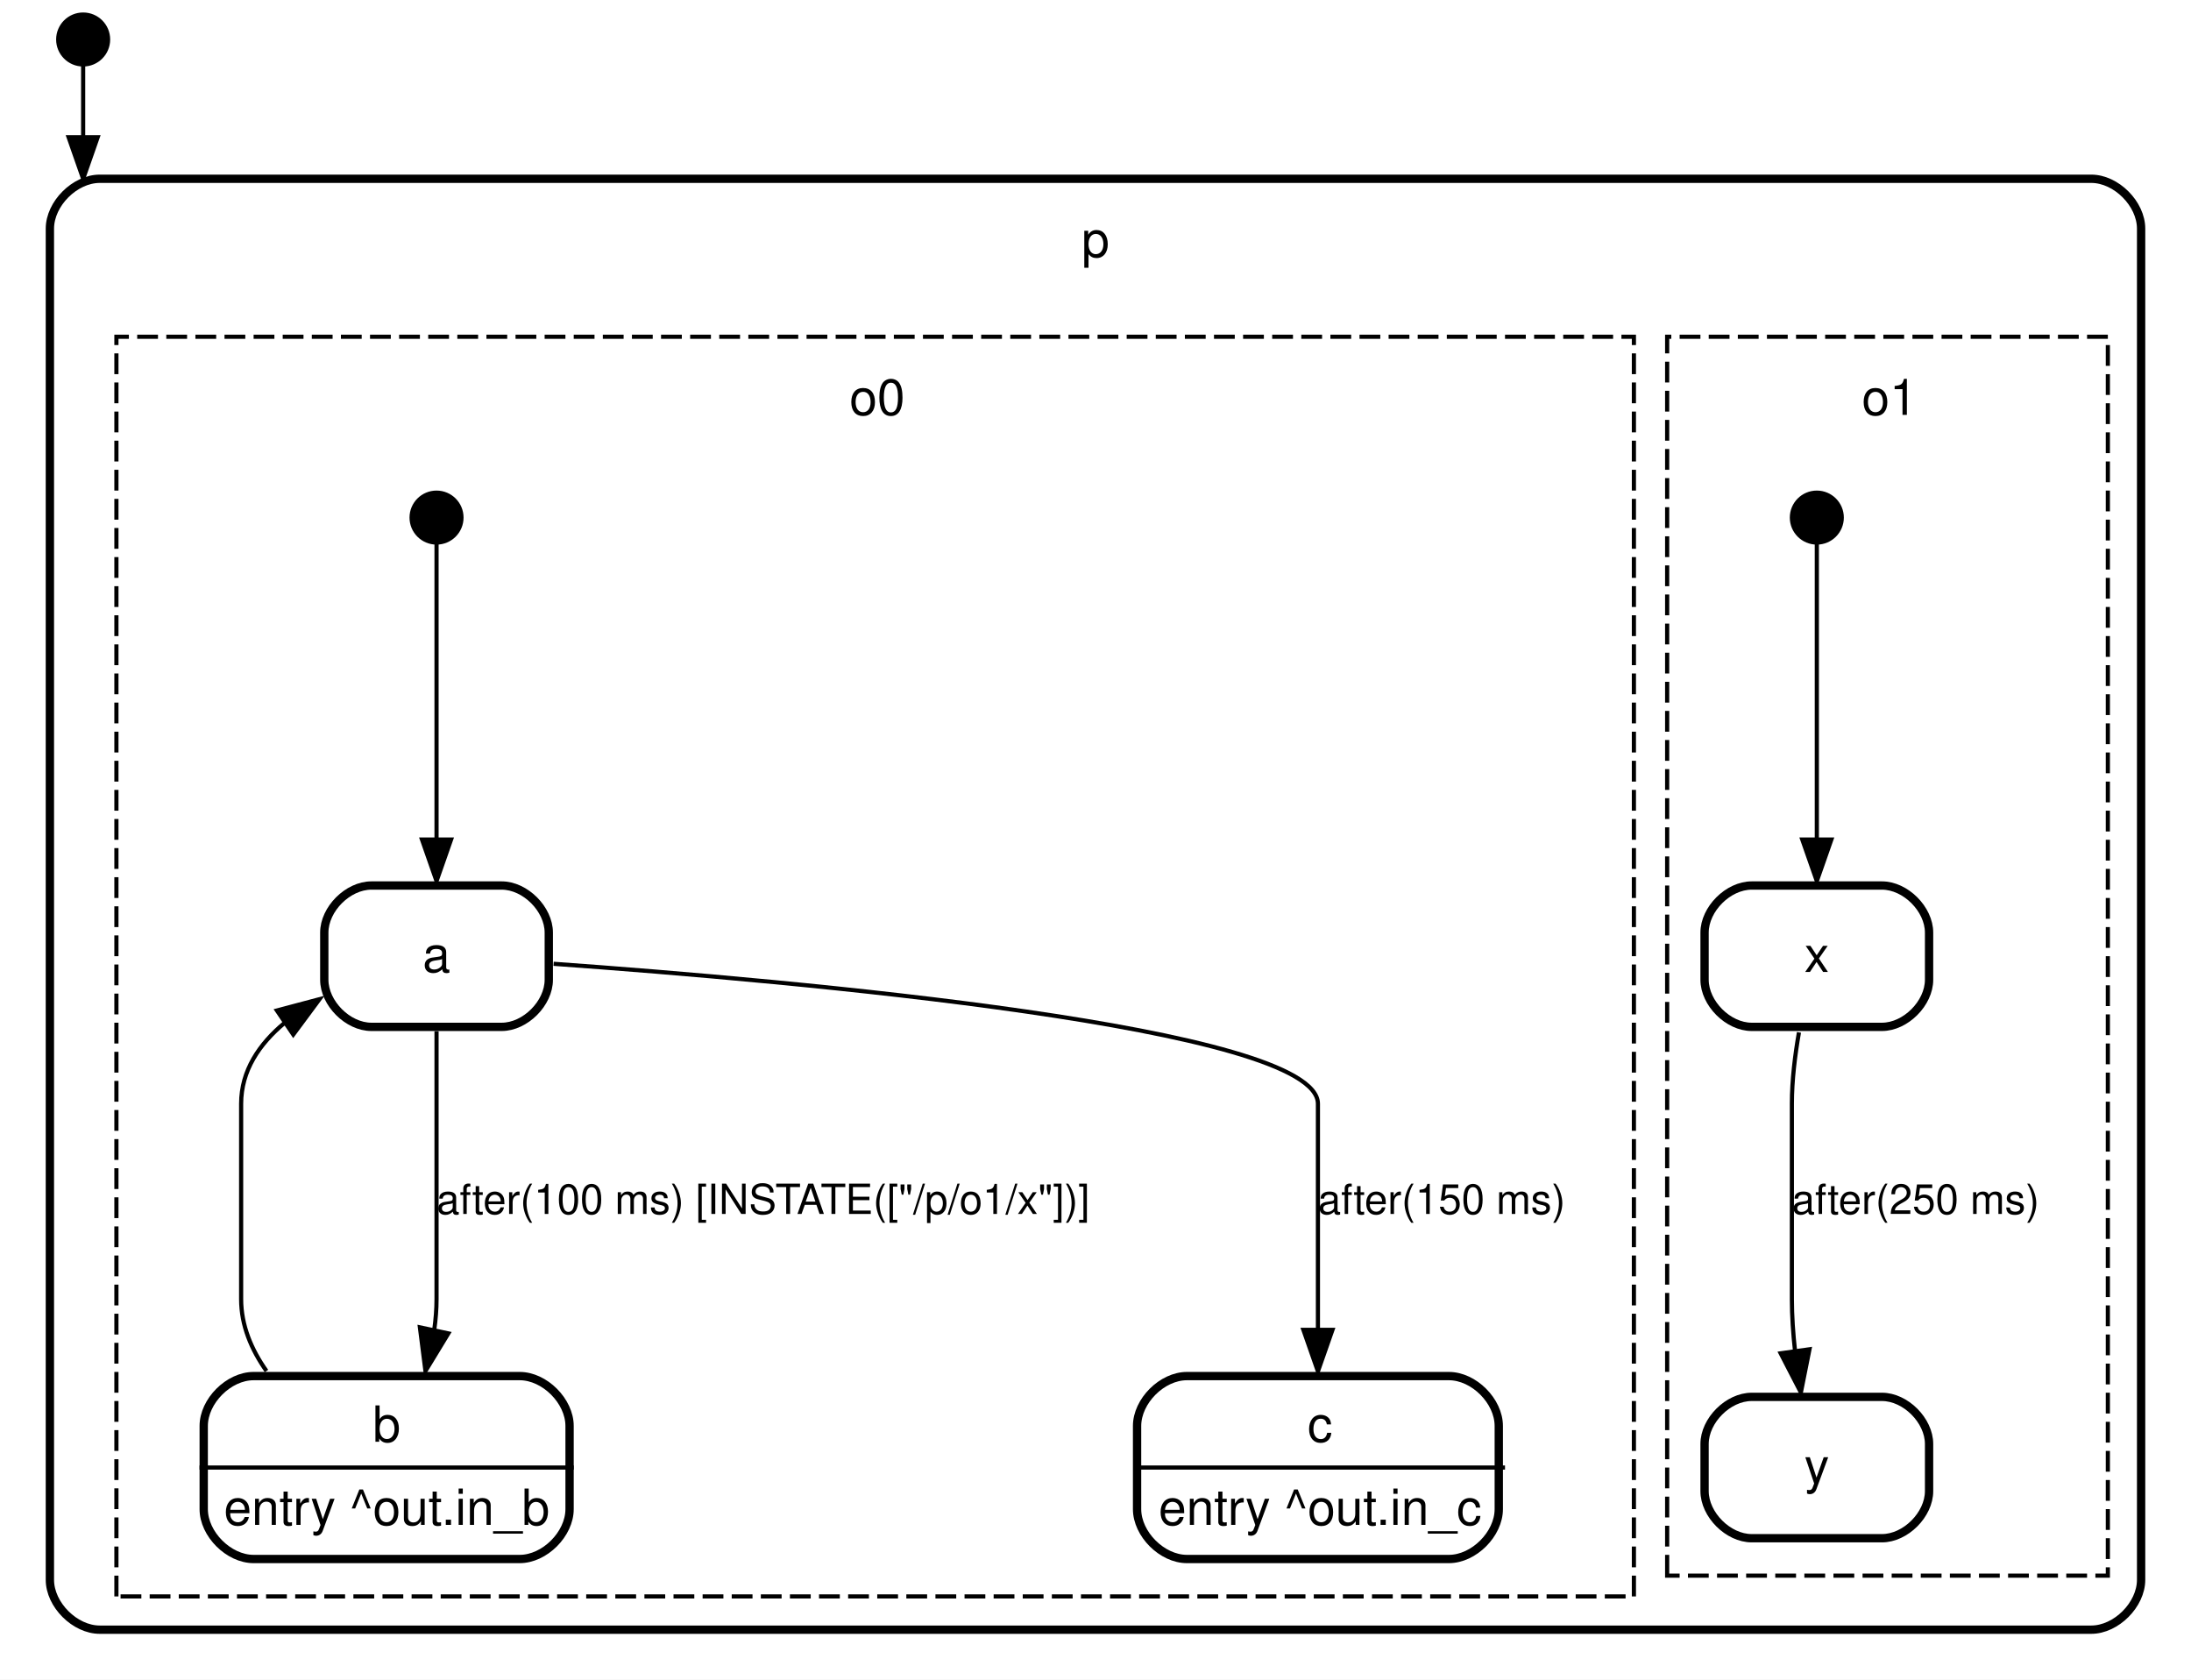
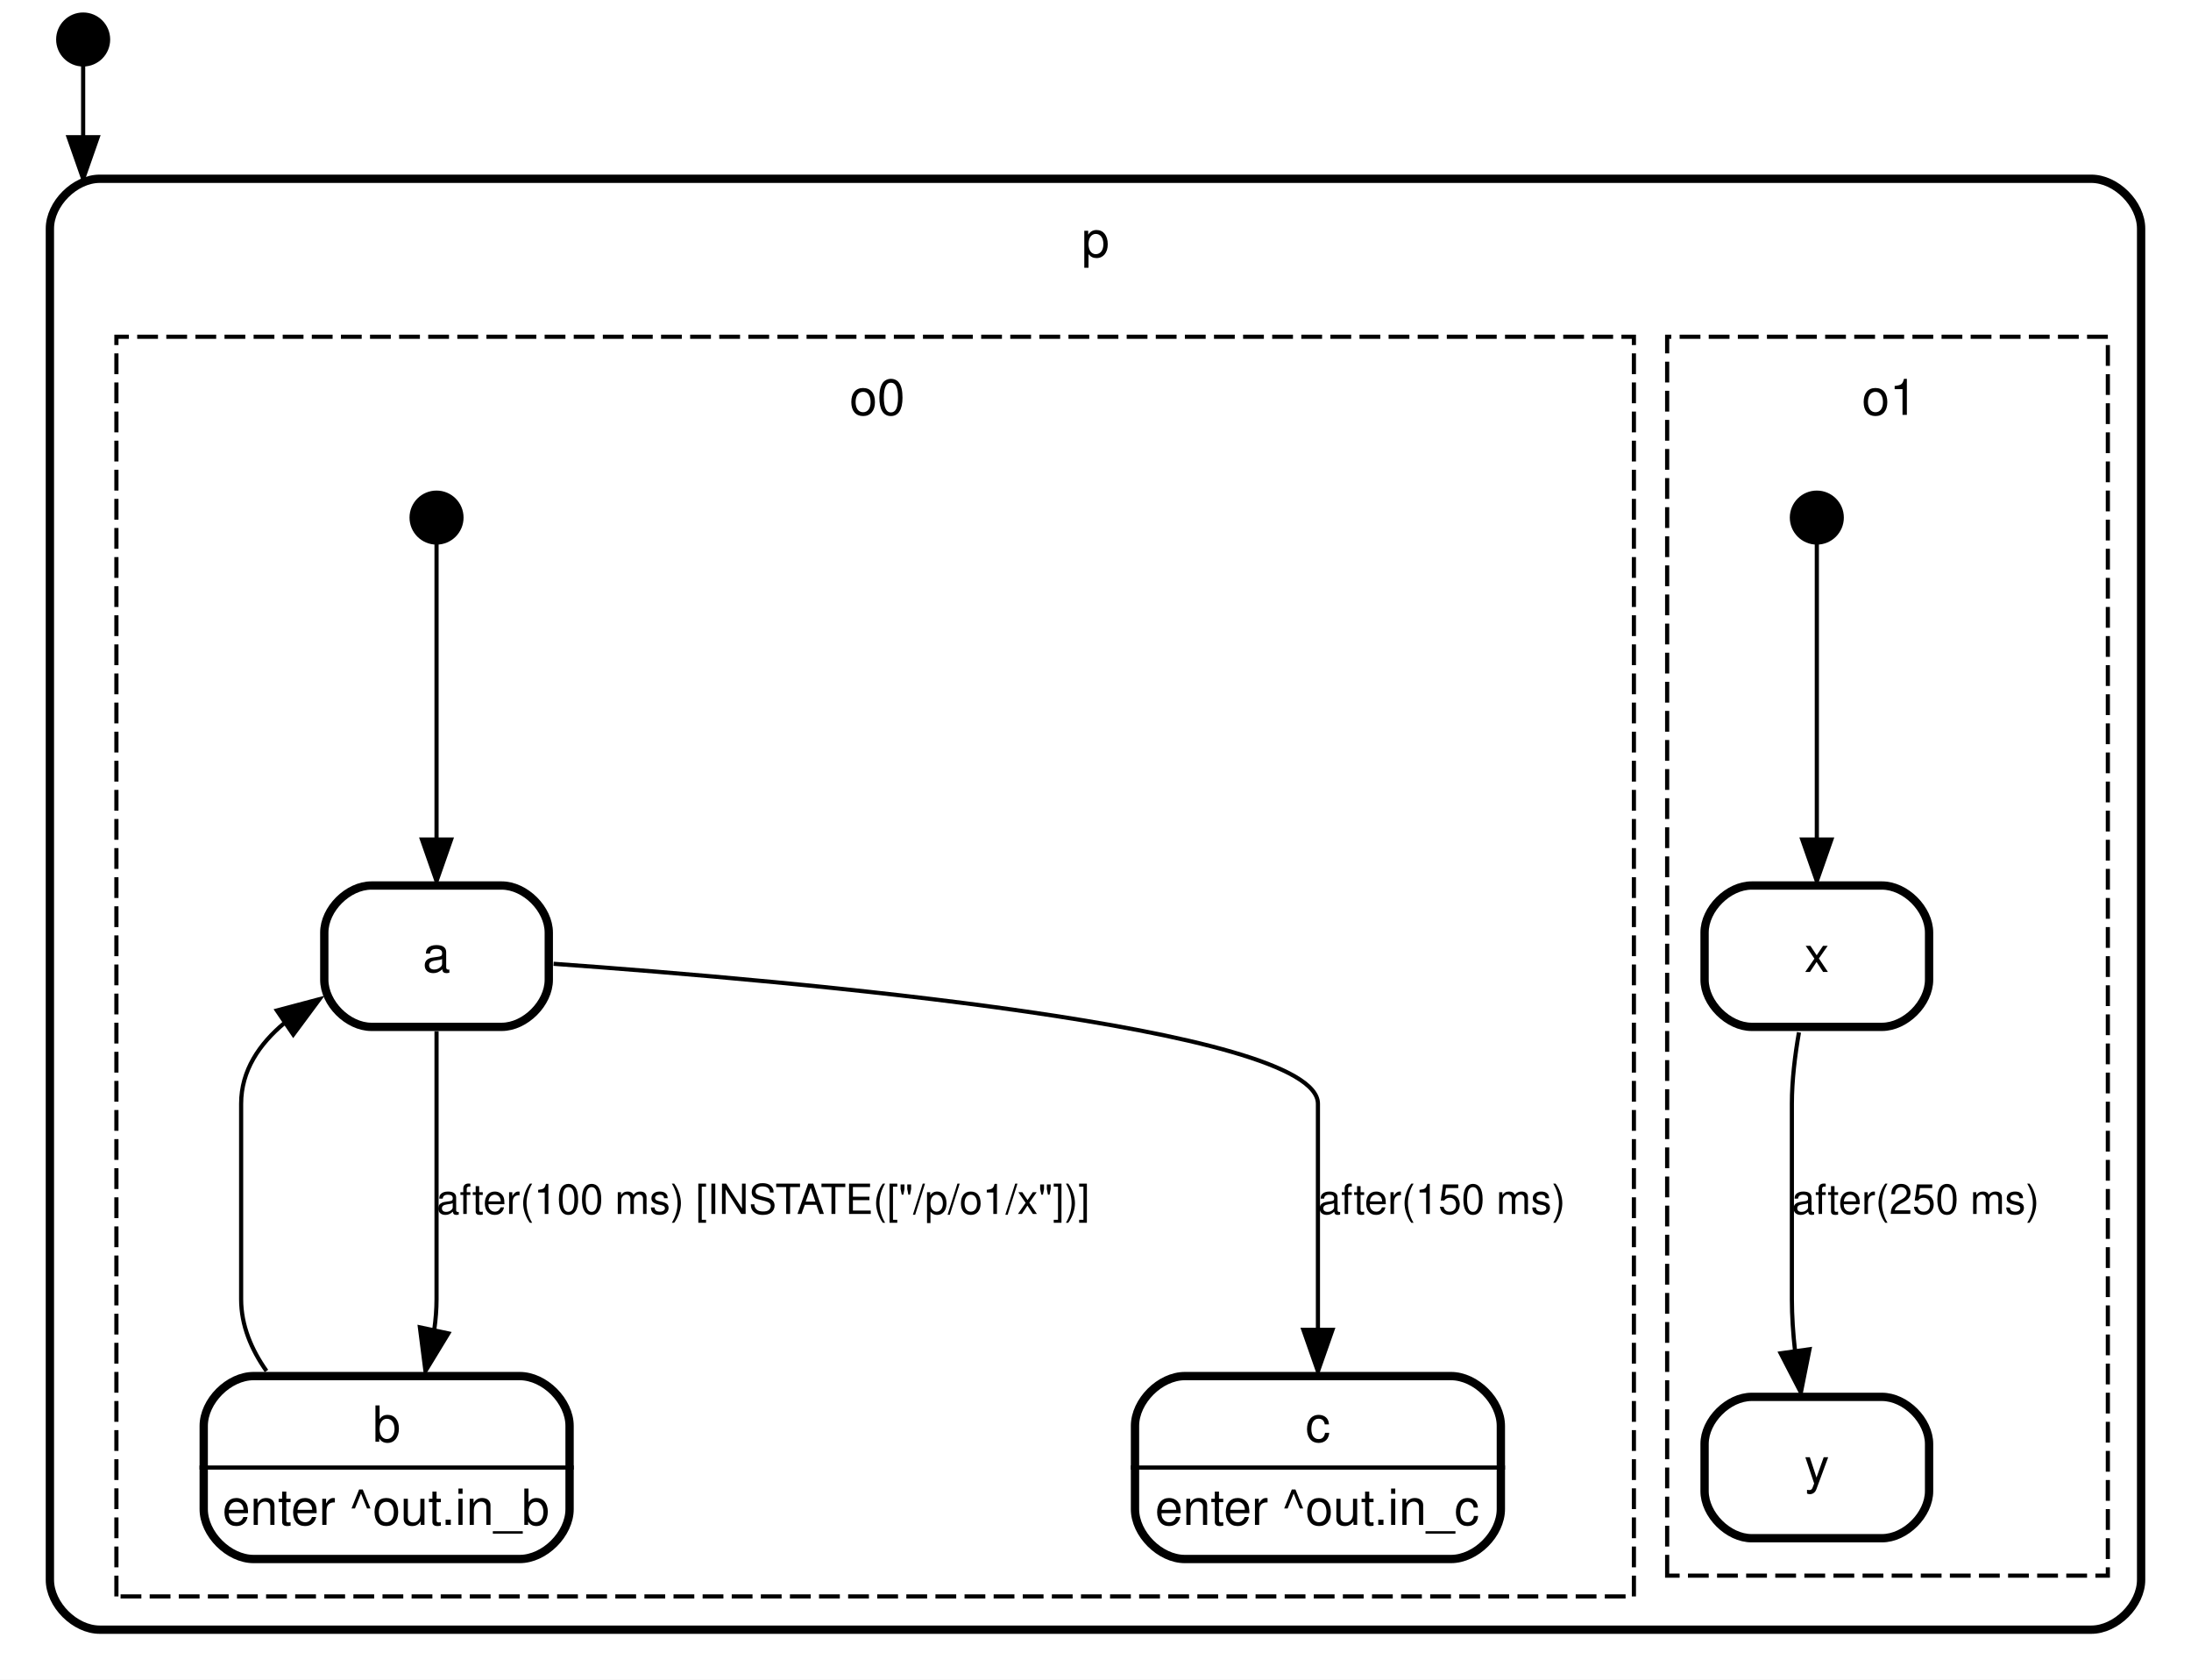
<svg xmlns="http://www.w3.org/2000/svg" width="527pt" height="404pt" viewBox="0.00 0.00 527.00 404.00">
  <g id="graph0" class="graph" transform="scale(1 1) rotate(0) translate(4 400)">
    <polygon fill="#ffffff" stroke="transparent" points="-4,4 -4,-400 523,-400 523,4 -4,4" />
    <g id="clust1" class="cluster">
      <path fill="none" stroke="#000000" stroke-width="2" d="M20,-8C20,-8 499,-8 499,-8 505,-8 511,-14 511,-20 511,-20 511,-345 511,-345 511,-351 505,-357 499,-357 499,-357 20,-357 20,-357 14,-357 8,-351 8,-345 8,-345 8,-20 8,-20 8,-14 14,-8 20,-8" />
      <text text-anchor="start" x="256.165" y="-338.2" font-family="Helvetica,sans-Serif" font-size="12.00" fill="#000000">p</text>
    </g>
    <g id="clust2" class="cluster">
      <polygon fill="none" stroke="#000000" stroke-dasharray="5,2" points="397,-21 397,-319 503,-319 503,-21 397,-21" />
      <text text-anchor="start" x="443.829" y="-300.2" font-family="Helvetica,sans-Serif" font-size="12.00" fill="#000000">o1</text>
    </g>
    <g id="clust3" class="cluster">
      <polygon fill="none" stroke="#000000" stroke-dasharray="5,2" points="24,-16 24,-319 389,-319 389,-16 24,-16" />
      <text text-anchor="start" x="200.329" y="-300.2" font-family="Helvetica,sans-Serif" font-size="12.00" fill="#000000">o0</text>
    </g>
    <g id="node1" class="node">
      <ellipse fill="#000000" stroke="#000000" stroke-width="2" cx="16" cy="-390.5" rx="5.5" ry="5.5" />
    </g>
    <g id="edge1" class="edge">
      <path fill="none" stroke="#000000" d="M16,-384.953C16,-380.778 16,-374.504 16,-367.033" />
      <polygon fill="#000000" stroke="#000000" points="19.5,-366.997 16,-356.997 12.5,-366.997 19.5,-366.997" />
      <text text-anchor="middle" x="17.39" y="-368" font-family="Helvetica,sans-Serif" font-size="10.00" fill="#000000"> </text>
    </g>
    <g id="node4" class="node">
      <ellipse fill="#000000" stroke="#000000" stroke-width="2" cx="433" cy="-275.5" rx="5.5" ry="5.5" />
    </g>
    <g id="node6" class="node">
      <polygon fill="transparent" stroke="transparent" stroke-width="2" points="461,-188 405,-188 405,-152 461,-152 461,-188" />
      <text text-anchor="start" x="430" y="-166.2" font-family="Helvetica,sans-Serif" font-size="12.00" fill="#000000">x</text>
      <path fill="none" stroke="#000000" stroke-width="2" d="M417.333,-153C417.333,-153 448.667,-153 448.667,-153 454.333,-153 460,-158.667 460,-164.333 460,-164.333 460,-175.667 460,-175.667 460,-181.333 454.333,-187 448.667,-187 448.667,-187 417.333,-187 417.333,-187 411.667,-187 406,-181.333 406,-175.667 406,-175.667 406,-164.333 406,-164.333 406,-158.667 411.667,-153 417.333,-153" />
    </g>
    <g id="edge2" class="edge">
      <path fill="none" stroke="#000000" d="M433,-269.829C433,-265.174 433,-258.41 433,-252.5 433,-252.5 433,-252.5 433,-205.5 433,-203.108 433,-200.625 433,-198.134" />
      <polygon fill="#000000" stroke="#000000" points="436.5,-198.06 433,-188.06 429.5,-198.06 436.5,-198.06" />
      <text text-anchor="middle" x="434.389" y="-226" font-family="Helvetica,sans-Serif" font-size="10.00" fill="#000000"> </text>
    </g>
    <g id="node5" class="node">
      <polygon fill="transparent" stroke="transparent" stroke-width="2" points="461,-65 405,-65 405,-29 461,-29 461,-65" />
      <text text-anchor="start" x="430" y="-43.2" font-family="Helvetica,sans-Serif" font-size="12.00" fill="#000000">y</text>
      <path fill="none" stroke="#000000" stroke-width="2" d="M417.333,-30C417.333,-30 448.667,-30 448.667,-30 454.333,-30 460,-35.667 460,-41.333 460,-41.333 460,-52.667 460,-52.667 460,-58.333 454.333,-64 448.667,-64 448.667,-64 417.333,-64 417.333,-64 411.667,-64 406,-58.333 406,-52.667 406,-52.667 406,-41.333 406,-41.333 406,-35.667 411.667,-30 417.333,-30" />
    </g>
    <g id="edge3" class="edge">
      <path fill="none" stroke="#000000" d="M428.703,-151.674C427.742,-146.183 427,-140.125 427,-134.5 427,-134.5 427,-134.5 427,-87.5 427,-83.457 427.296,-79.212 427.757,-75.053" />
      <polygon fill="#000000" stroke="#000000" points="431.235,-75.451 429.166,-65.06 424.304,-74.474 431.235,-75.451" />
      <text text-anchor="start" x="427" y="-108" font-family="Helvetica,sans-Serif" font-size="10.00" fill="#000000">after(250 ms)   </text>
    </g>
    <g id="node8" class="node">
      <ellipse fill="#000000" stroke="#000000" stroke-width="2" cx="101" cy="-275.5" rx="5.5" ry="5.5" />
    </g>
    <g id="node11" class="node">
      <polygon fill="transparent" stroke="transparent" stroke-width="2" points="129,-188 73,-188 73,-152 129,-152 129,-188" />
      <text text-anchor="start" x="97.665" y="-166.2" font-family="Helvetica,sans-Serif" font-size="12.00" fill="#000000">a</text>
      <path fill="none" stroke="#000000" stroke-width="2" d="M85.333,-153C85.333,-153 116.667,-153 116.667,-153 122.333,-153 128,-158.667 128,-164.333 128,-164.333 128,-175.667 128,-175.667 128,-181.333 122.333,-187 116.667,-187 116.667,-187 85.333,-187 85.333,-187 79.667,-187 74,-181.333 74,-175.667 74,-175.667 74,-164.333 74,-164.333 74,-158.667 79.667,-153 85.333,-153" />
    </g>
    <g id="edge4" class="edge">
      <path fill="none" stroke="#000000" d="M101,-269.829C101,-265.174 101,-258.41 101,-252.5 101,-252.5 101,-252.5 101,-205.5 101,-203.108 101,-200.625 101,-198.134" />
      <polygon fill="#000000" stroke="#000000" points="104.5,-198.06 101,-188.06 97.5,-198.06 104.5,-198.06" />
      <text text-anchor="middle" x="102.389" y="-226" font-family="Helvetica,sans-Serif" font-size="10.00" fill="#000000"> </text>
    </g>
    <g id="node9" class="node">
-       <polygon fill="transparent" stroke="transparent" stroke-width="2" points="357.5,-70 268.5,-70 268.5,-24 357.5,-24 357.5,-70" />
-       <text text-anchor="start" x="310.5" y="-53.2" font-family="Helvetica,sans-Serif" font-size="12.00" fill="#000000">c</text>
-       <text text-anchor="start" x="274.676" y="-33.2" font-family="Helvetica,sans-Serif" font-size="12.00" fill="#000000">entry ^out.in_c</text>
-       <polygon fill="#000000" stroke="#000000" points="269,-47 269,-47 358,-47 358,-47 269,-47" />
-       <path fill="none" stroke="#000000" stroke-width="2" d="M281.5,-25C281.5,-25 344.5,-25 344.5,-25 350.5,-25 356.5,-31 356.5,-37 356.5,-37 356.5,-57 356.5,-57 356.5,-63 350.5,-69 344.5,-69 344.5,-69 281.5,-69 281.5,-69 275.5,-69 269.5,-63 269.5,-57 269.5,-57 269.5,-37 269.5,-37 269.5,-31 275.5,-25 281.5,-25" />
+       <polygon fill="transparent" stroke="transparent" stroke-width="2" points="358,-70 268,-70 268,-24 358,-24 358,-70" />
+       <text text-anchor="start" x="310" y="-53.2" font-family="Helvetica,sans-Serif" font-size="12.00" fill="#000000">c</text>
+       <text text-anchor="start" x="273.84" y="-33.2" font-family="Helvetica,sans-Serif" font-size="12.00" fill="#000000">enter ^out.in_c</text>
+       <polygon fill="#000000" stroke="#000000" points="268,-47 268,-47 358,-47 358,-47 268,-47" />
+       <path fill="none" stroke="#000000" stroke-width="2" d="M281,-25C281,-25 345,-25 345,-25 351,-25 357,-31 357,-37 357,-37 357,-57 357,-57 357,-63 351,-69 345,-69 345,-69 281,-69 281,-69 275,-69 269,-63 269,-57 269,-57 269,-37 269,-37 269,-31 275,-25 281,-25" />
    </g>
    <g id="node10" class="node">
      <polygon fill="transparent" stroke="transparent" stroke-width="2" points="134,-70 44,-70 44,-24 134,-24 134,-70" />
      <text text-anchor="start" x="85.665" y="-53.2" font-family="Helvetica,sans-Serif" font-size="12.00" fill="#000000">b</text>
-       <text text-anchor="start" x="49.84" y="-33.2" font-family="Helvetica,sans-Serif" font-size="12.00" fill="#000000">entry ^out.in_b</text>
+       <text text-anchor="start" x="49.505" y="-33.2" font-family="Helvetica,sans-Serif" font-size="12.00" fill="#000000">enter ^out.in_b</text>
      <polygon fill="#000000" stroke="#000000" points="44,-47 44,-47 134,-47 134,-47 44,-47" />
      <path fill="none" stroke="#000000" stroke-width="2" d="M57,-25C57,-25 121,-25 121,-25 127,-25 133,-31 133,-37 133,-37 133,-57 133,-57 133,-63 127,-69 121,-69 121,-69 57,-69 57,-69 51,-69 45,-63 45,-57 45,-57 45,-37 45,-37 45,-31 51,-25 57,-25" />
    </g>
    <g id="edge5" class="edge">
      <path fill="none" stroke="#000000" d="M60.096,-70.221C56.469,-75.361 54,-81.181 54,-87.5 54,-134.5 54,-134.5 54,-134.5 54,-142.481 58.368,-148.895 64.442,-153.956" />
      <polygon fill="#000000" stroke="#000000" points="62.606,-156.94 72.846,-159.659 66.537,-151.148 62.606,-156.94" />
      <text text-anchor="middle" x="55.389" y="-108" font-family="Helvetica,sans-Serif" font-size="10.00" fill="#000000"> </text>
    </g>
    <g id="edge7" class="edge">
      <path fill="none" stroke="#000000" d="M129.152,-168.172C186.82,-164.05 313,-152.926 313,-134.5 313,-134.5 313,-134.5 313,-87.5 313,-85.127 313,-82.676 313,-80.208" />
      <polygon fill="#000000" stroke="#000000" points="316.5,-80.131 313,-70.131 309.5,-80.131 316.5,-80.131" />
      <text text-anchor="start" x="313" y="-108" font-family="Helvetica,sans-Serif" font-size="10.00" fill="#000000">after(150 ms)   </text>
    </g>
    <g id="edge6" class="edge">
      <path fill="none" stroke="#000000" d="M101,-151.94C101,-146.35 101,-140.17 101,-134.5 101,-134.5 101,-134.5 101,-87.5 101,-85.087 100.802,-82.625 100.456,-80.167" />
      <polygon fill="#000000" stroke="#000000" points="103.843,-79.267 98.337,-70.216 96.997,-80.725 103.843,-79.267" />
      <text text-anchor="start" x="101" y="-108" font-family="Helvetica,sans-Serif" font-size="10.00" fill="#000000">after(100 ms) [INSTATE(["/p/o1/x"])]   </text>
    </g>
  </g>
</svg>
